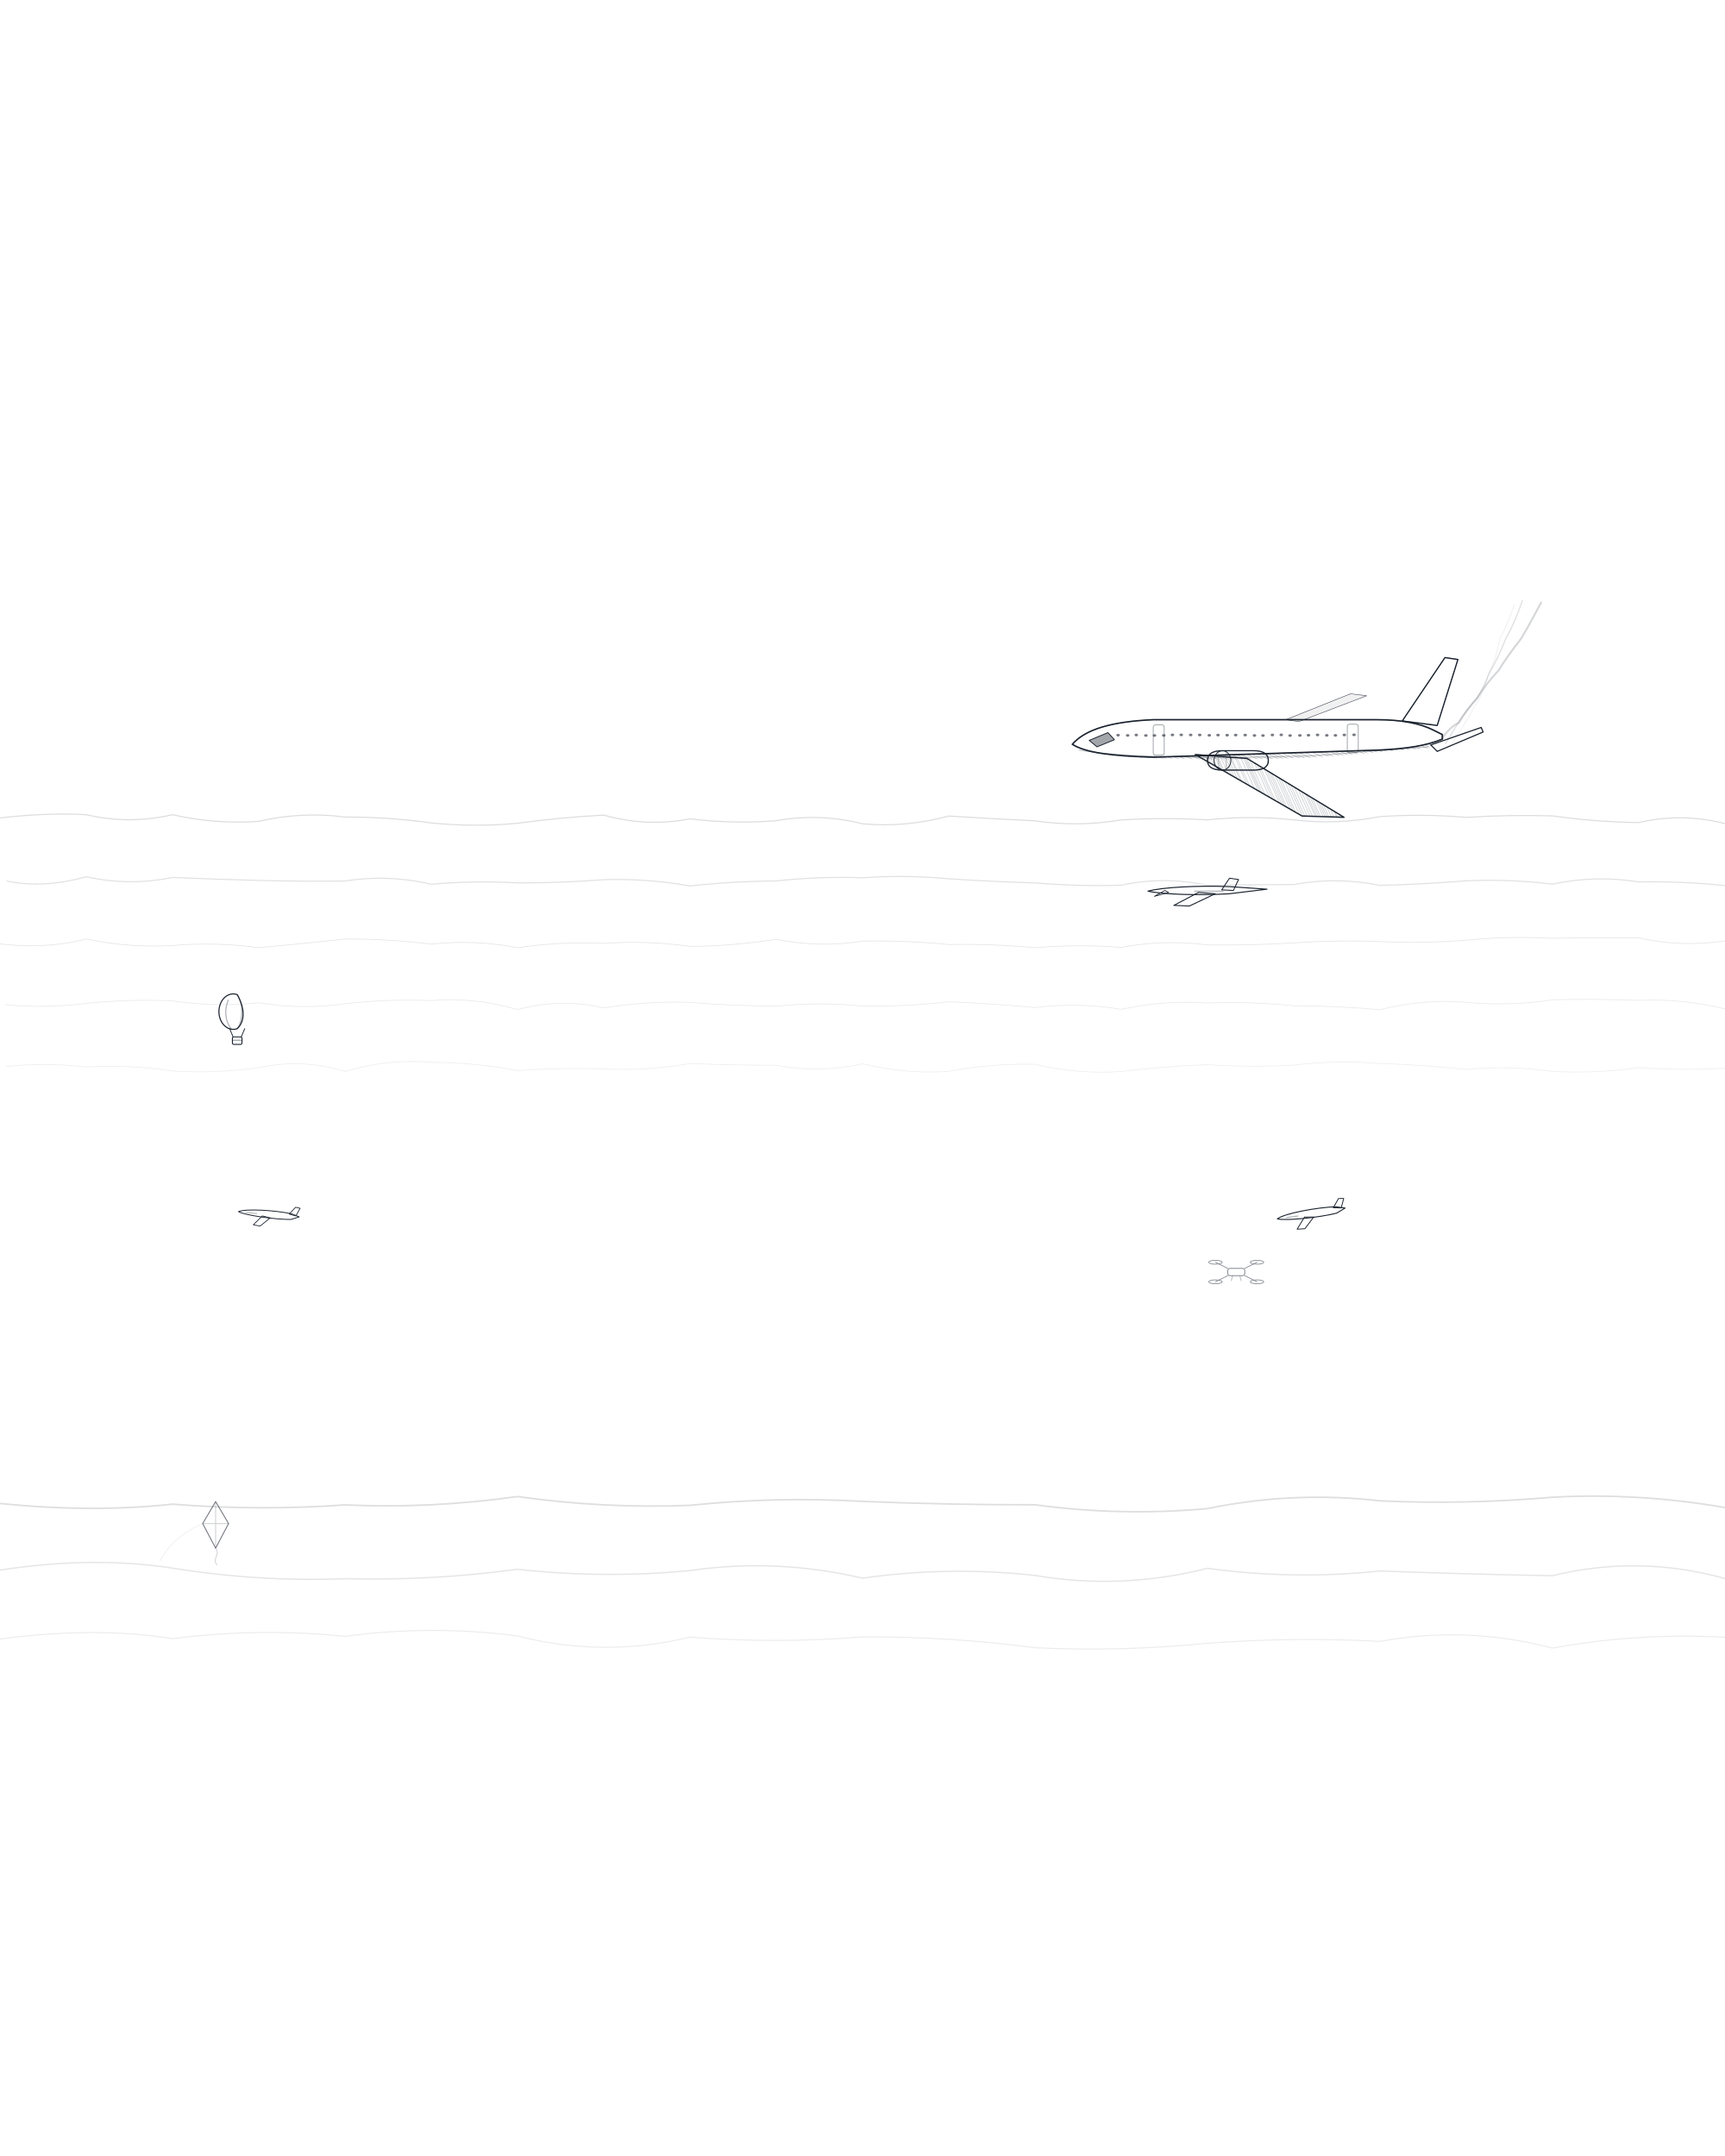
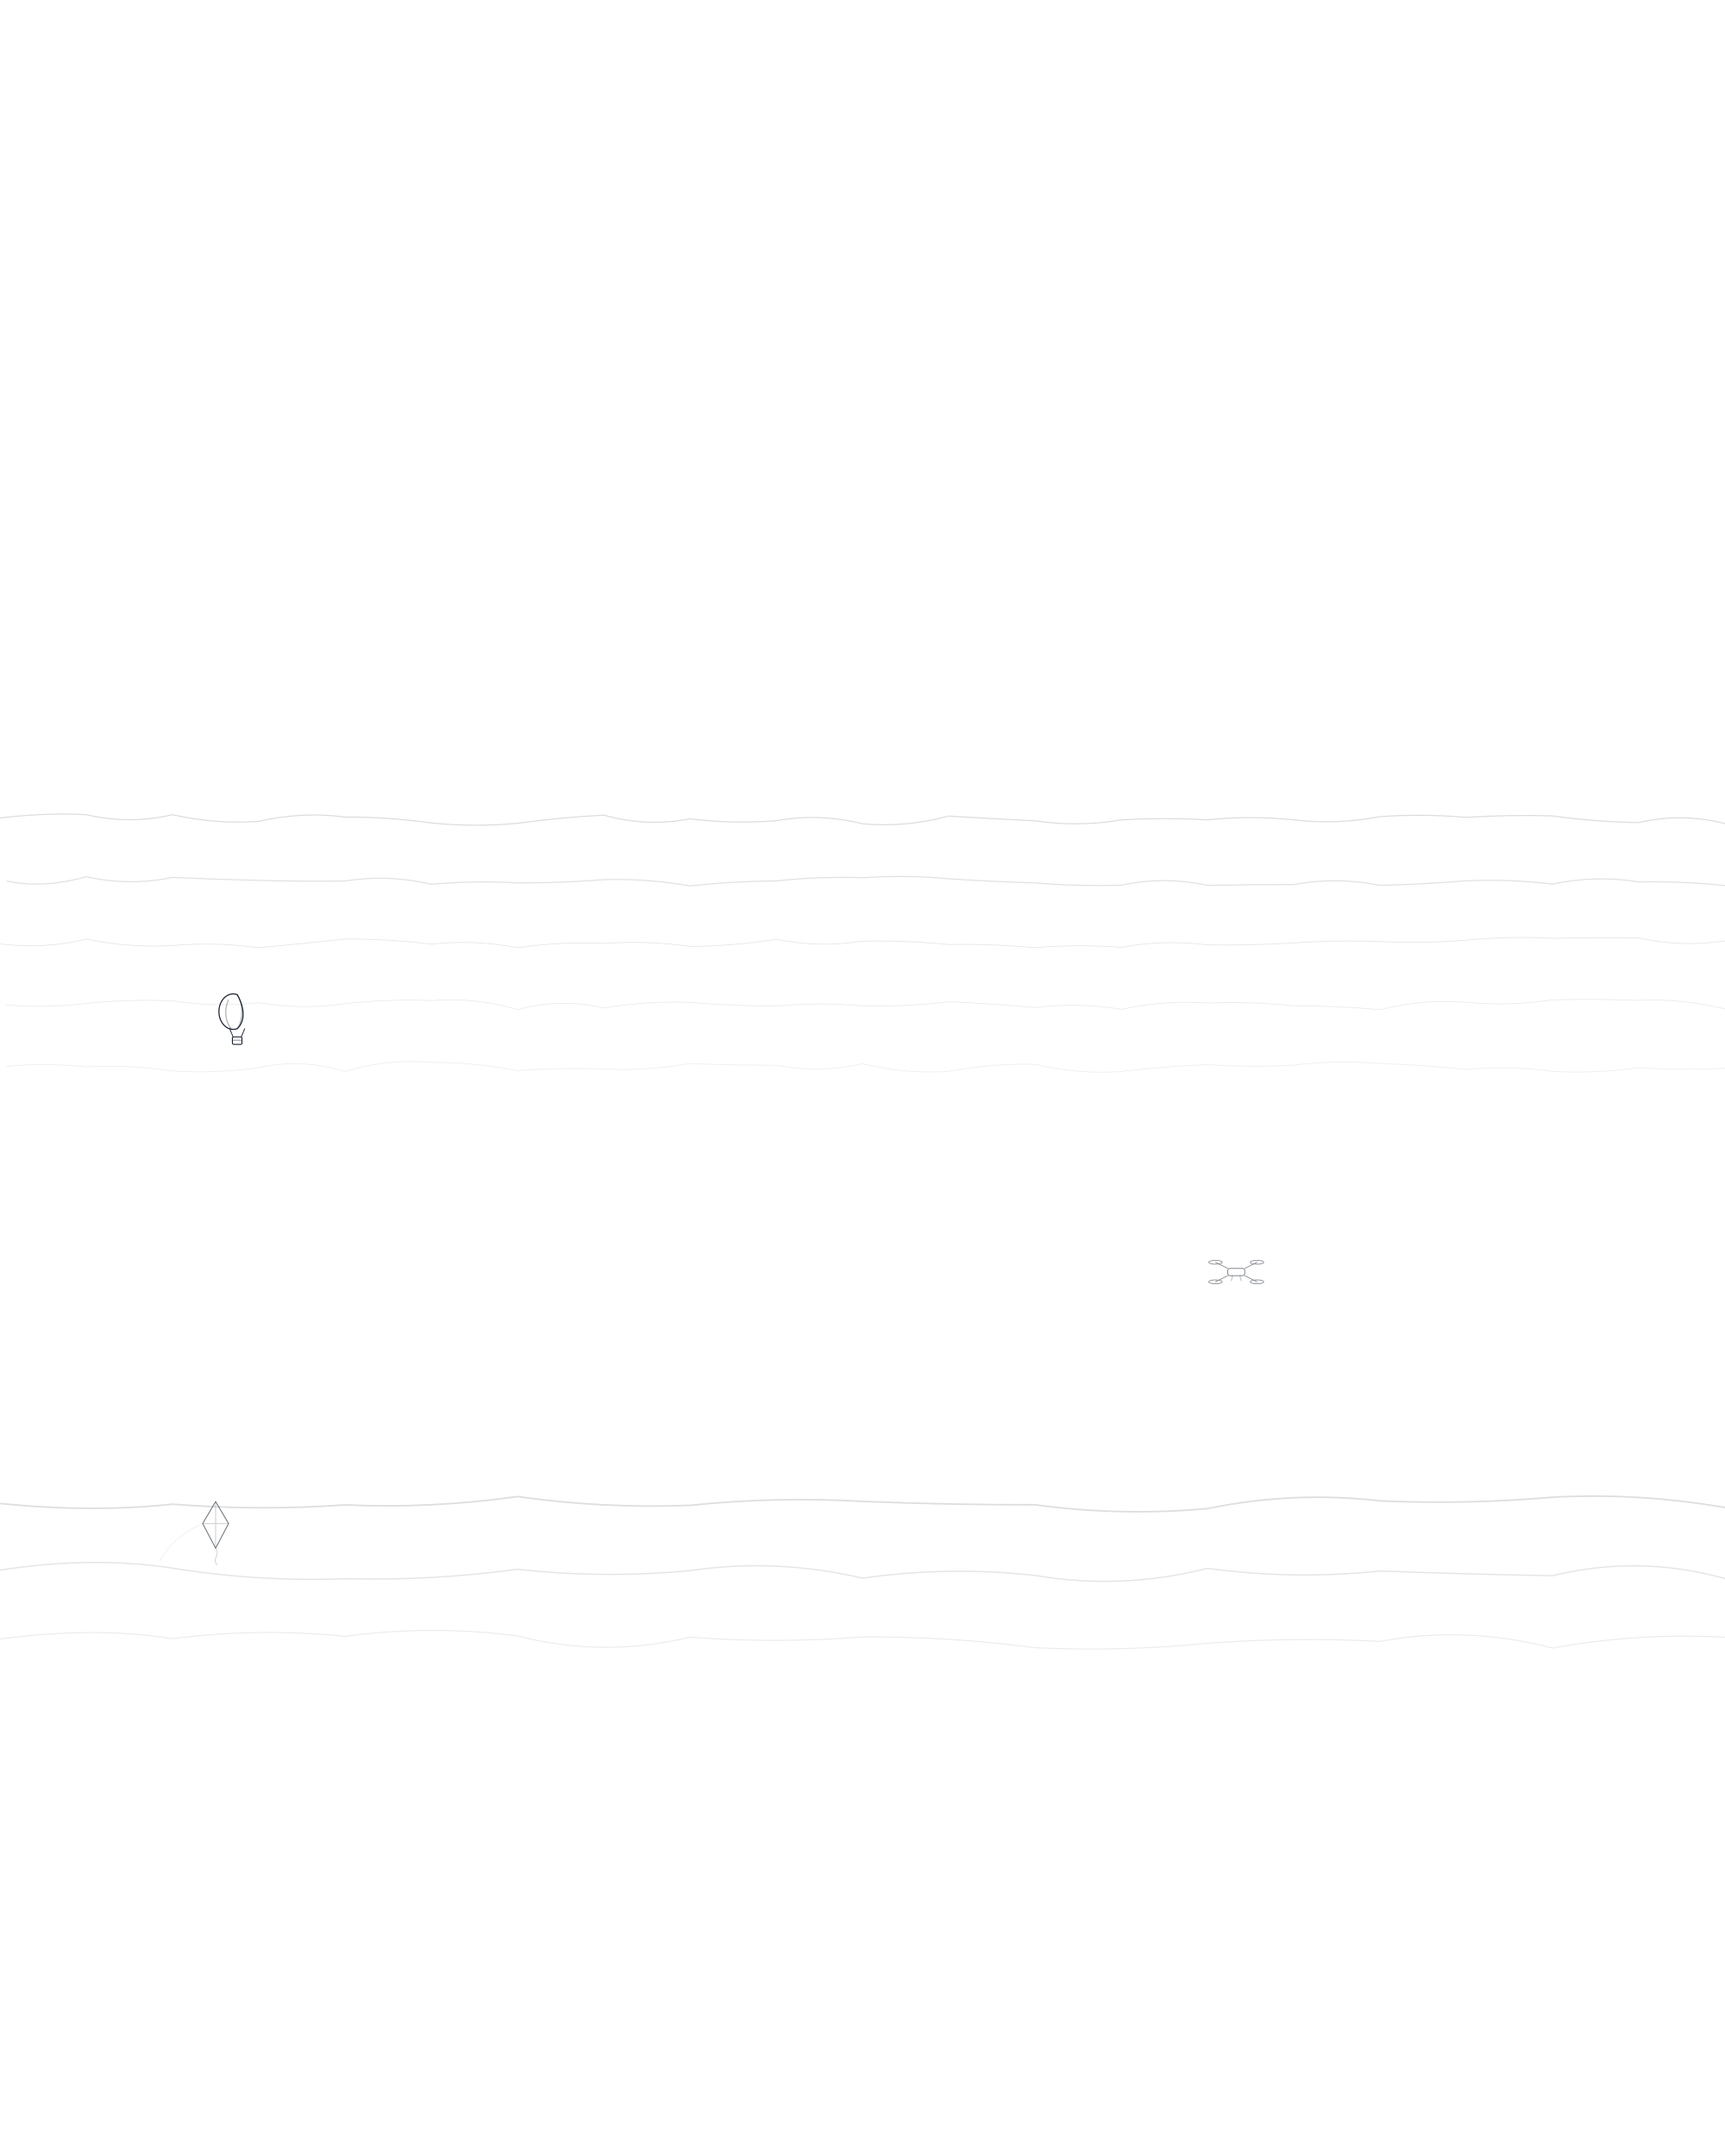
<svg xmlns="http://www.w3.org/2000/svg" width="2400" height="3000" viewBox="0 0 2400 3000" preserveAspectRatio="xMidYMid slice" fill="none">
+   <style>
+ .balloon, .kite, .drone { transform-box: fill-box; transform-origin: center; }
+ .balloon { animation: balloonBob 18s ease-in-out infinite; }
+ .balloon--2 { animation-duration: 23s; animation-delay: -7s; }
+ .kite { animation: kiteSway 9s ease-in-out infinite; }
+ .kite--2 { animation-duration: 12s; animation-delay: -3.5s; }
+ .drone { animation: droneHover 7s ease-in-out infinite; }
+ @keyframes balloonBob {
+   0%, 100% { transform: translate(0px, 0px) rotate(-0.8deg); }
+   50% { transform: translate(7px, -11px) rotate(0.9deg); }
+ }
+ @keyframes kiteSway {
+   0%, 100% { transform: rotate(-3deg) translate(0px, 0px); }
+   50% { transform: rotate(3deg) translate(5px, 4px); }
+ }
+ @keyframes droneHover {
+   0%, 100% { transform: translate(0px, 0px); }
+   50% { transform: translate(5px, -8px); }
+ }
+ </style>
  <g stroke="#1a222e" stroke-width="1.6" stroke-linecap="round" stroke-linejoin="round">
    <g fill="none">
      <path d="M-15.1 1140Q60 1130.169 120 1133.637Q180 1147.569 240 1133.623Q300 1147.22 360 1142.882Q420 1128.979 480 1136.891Q540 1136.705 600 1145.071Q660 1151.202 720 1145.551Q780 1137.395 840 1134.188Q900 1151.129 960 1139.377Q1020 1146.789 1080 1141.962Q1140 1131.237 1200 1146.28Q1260 1151.746 1320 1135.485Q1380 1139.284 1440 1142.124Q1500 1151.078 1560 1140.878Q1620 1137.398 1680 1140.82Q1740 1134.486 1800 1140.823Q1860 1147.943 1920 1136.269Q1980 1132.2 2040 1137.337Q2100 1133.532 2160 1135.287Q2220 1143.705 2280 1144.598Q2340 1130.566 2400 1146.059" opacity="0.160" stroke-width="1.5" />
      <path d="M9.8 1226Q60 1236.62 120 1219.971Q180 1233.299 240 1220.915Q300 1223.645 360 1225.052Q420 1226.675 480 1225.922Q540 1216.406 600 1230.396Q660 1225.142 720 1228.519Q780 1228.731 840 1224.044Q900 1222.136 960 1232.759Q1020 1226.257 1080 1225.799Q1140 1219.272 1200 1221.362Q1260 1217.22 1320 1222.797Q1380 1226.776 1440 1228.531Q1500 1233.49 1560 1231.746Q1620 1218.844 1680 1231.99Q1740 1230.722 1800 1230.809Q1860 1219.801 1920 1231.95Q1980 1230.503 2040 1225.592Q2100 1222.952 2160 1230.233Q2220 1217.361 2280 1227.211Q2340 1225.973 2400 1232.272" opacity="0.140" stroke-width="1.5" />
      <path d="M-11.2 1312Q60 1322.103 120 1306.6Q180 1319.195 240 1315.653Q300 1310.475 360 1318.692Q420 1313.259 480 1306.639Q540 1306.301 600 1313.762Q660 1307.092 720 1318.729Q780 1309.953 840 1312.733Q900 1308.33 960 1316.924Q1020 1316.446 1080 1306.961Q1140 1319.202 1200 1309.523Q1260 1308.357 1320 1314.287Q1380 1313.095 1440 1318.707Q1500 1313.632 1560 1318.251Q1620 1306.95 1680 1314.887Q1740 1315.669 1800 1312.031Q1860 1307.878 1920 1310.148Q1980 1313.052 2040 1308.224Q2100 1302.353 2160 1305.635Q2220 1304.303 2280 1305.056Q2340 1318.369 2400 1309.232" opacity="0.120" stroke-width="1" />
      <path d="M7.6 1398Q60 1403.33 120 1396.214Q180 1390.057 240 1392.692Q300 1401.711 360 1395.254Q420 1405.352 480 1396.612Q540 1389.87 600 1392.267Q660 1387.15 720 1404.783Q780 1388.628 840 1402.423Q900 1392.636 960 1394.82Q1020 1399.708 1080 1399.969Q1140 1394.051 1200 1399.734Q1260 1401.014 1320 1393.947Q1380 1396.324 1440 1402.007Q1500 1394.329 1560 1404.503Q1620 1391.317 1680 1395.691Q1740 1393.326 1800 1399.499Q1860 1399.561 1920 1404.973Q1980 1389.753 2040 1394.668Q2100 1400.365 2160 1391.208Q2220 1389.675 2280 1392.006Q2340 1389.158 2400 1403.861" opacity="0.100" stroke-width="1" />
      <path d="M9.1 1484Q60 1478.223 120 1484.558Q180 1481.153 240 1490.23Q300 1494.002 360 1485.645Q420 1472.322 480 1490.953Q540 1472.918 600 1478.271Q660 1478.175 720 1489.736Q780 1485.458 840 1487.435Q900 1490.419 960 1479.835Q1020 1482.308 1080 1482.21Q1140 1493.973 1200 1480.125Q1260 1494.886 1320 1490.749Q1380 1479.497 1440 1480.919Q1500 1495.214 1560 1490.947Q1620 1483.698 1680 1481.411Q1740 1485.492 1800 1482.058Q1860 1474.778 1920 1479.817Q1980 1481.769 2040 1488.138Q2100 1482.405 2160 1490.829Q2220 1494.066 2280 1485.653Q2340 1489.594 2400 1486.46" opacity="0.080" stroke-width="1" />
    </g>
-     <g transform="translate(1680 1240) scale(0.9)">
-       <path d="M-92 0C-70 -6 -14 -9 34 -7L92 -3 34 4C-14 7 -70 5 -92 0Z" stroke-width="1.6" />
-       <path d="M-14 2L-52 22L-28 23L12 4Z" stroke-width="1.5" />
-       <path d="M22 -2L34 -20L48 -18L40 -1Z" stroke-width="1.4" />
-       <path d="M-60 2L-82 8L-66 -1Z" stroke-width="1.2" />
-       <path d="M-20 0h44" opacity=".35" />
-     </g>
-     <g transform="matrix(0.45 0 0 0.45 1150 240)">
-       <g fill="none">
-         <path d="M1900 1756Q1924.0 1716.0 1955.3 1701.2Q1979.3 1661.2 2013.9 1622.3Q2037.9 1582.3 2078.0 1539.4Q2102.0 1499.4 2147.0 1441.9Q2171.0 1401.9 2209.5 1329.7" opacity="0.18" stroke-width="6" stroke-linecap="round" />
-         <path d="M1914 1766Q1938.0 1726.0 1952.2 1702.6Q1976.2 1662.6 2009.6 1627.8Q2033.6 1587.8 2052.0 1542.3Q2076.0 1502.3 2101.6 1437.7Q2125.6 1397.7 2151.3 1324.3" opacity="0.135" stroke-width="4" stroke-linecap="round" />
-         <path d="M1928 1776Q1952.0 1736.0 1965.8 1716.1Q1989.8 1676.1 2011.6 1638.2Q2035.6 1598.2 2044.5 1553.4Q2068.5 1513.4 2081.2 1441.2Q2105.2 1401.2 2126.3 1336.3" opacity="0.09" stroke-width="2" stroke-linecap="round" />
-       </g>
-       <g>
-         <clipPath id="k12">
-           <path d="M1140 1800L1470 1990L1600 1994L1300 1812Z" />
-         </clipPath>
-         <g clip-path="url(#k12)">
-           <path d="M131.1 -341.9L342.6 133.2M125.7 -340.3L337.2 134.8M117.6 -337.4L329.1 137.7M110.8 -334.7L322.3 140.4M103.5 -330.1L315.0 144.9M100.2 -329.1L311.7 145.9M93.4 -326.5L304.9 148.5M91.6 -324.4L303.1 150.6M83.1 -322.9L294.6 152.2M77.9 -318.8L289.4 156.2M72.4 -316.2L283.9 158.9M68.9 -316.5L280.4 158.5M62.2 -310.9L273.7 164.1M56.7 -309.9L268.2 165.2M52.5 -306.5L264.0 168.5M46.1 -306.7L257.6 168.3M41.5 -302.7L253.0 172.3M37.4 -302.7L248.9 172.4M32.8 -298.5L244.3 176.5M25.4 -297.1L237.0 177.9M23.6 -295.8L235.1 179.2M17.4 -291.5L228.9 183.6M10.2 -290.4L221.7 184.7M3.6 -286.9L215.1 188.1M-1.1 -284.9L210.4 190.2M-5.5 -282.7L206.1 192.3M-10.5 -281.2L201.0 193.8M-17.5 -277.3L194.0 197.7M-21.2 -273.9L190.3 201.2M-27.0 -273.5L184.5 201.6M-30.3 -270.7L181.2 204.4M-37.0 -267.2L174.5 207.8M-43.7 -266.0L167.8 209.1M-50.9 -262.4L160.6 212.6M-57.0 -258.4L154.5 216.7M-63.0 -257.4L148.5 217.6M-68.9 -254.2L142.6 220.8M-76.5 -251.3L135.0 223.8M-81.4 -249.5L130.1 225.6M-86.4 -246.8L125.1 228.2M-92.8 -242.2L118.7 232.9M-97.3 -240.6L114.2 234.4M-102.8 -239.3L108.7 235.7M-107.0 -236.3L104.5 238.8M-115.5 -232.7L96.0 242.3M-119.9 -230.3L91.6 244.8M-126.0 -228.7L85.5 246.3M-135.4 -225.0L76.1 250.0M-140.5 -221.7L71.0 253.3M-144.4 -220.4L67.1 254.7M-148.0 -218.2L63.5 256.8M-155.2 -215.6L56.3 259.5M-164.9 -210.9L46.7 264.2M-169.7 -209.2L41.8 265.8M-179.3 -204.8L32.2 270.3M-182.8 -204.2L28.7 270.8M-188.3 -200.4L23.2 274.7M-194.1 -197.8L17.4 277.2M-200.3 -196.6L11.2 278.5M-205.5 -192.0L6.0 283.0M-213.0 -188.7L-1.5 286.3M-216.7 -188.8L-5.2 286.2M-220.5 -187.1L-9.0 288.0M-228.1 -182.9L-16.6 292.2M-232.2 -180.8L-20.7 294.2M-238.1 -177.1L-26.6 297.9M-244.1 -176.0L-32.6 299.0M-249.2 -172.9L-37.7 302.1M-253.1 -171.8L-41.6 303.2M-260.4 -169.2L-48.9 305.8M-265.0 -167.4L-53.5 307.7M-269.6 -165.5L-58.1 309.6M-275.7 -161.9L-64.2 313.2M-279.5 -160.0L-68.0 315.0M-285.0 -156.8L-73.5 318.2M-291.0 -155.1L-79.5 320.0M-297.3 -152.9L-85.8 322.1M-300.8 -150.4L-89.3 324.6M-308.8 -148.0L-97.3 327.0M-312.7 -146.5L-101.2 328.6M-318.7 -142.5L-107.2 332.5M-323.1 -139.3L-111.6 335.7M-330.5 -137.5L-119.0 337.5M-336.9 -135.2L-125.4 339.8" transform="translate(1380.0 1900.0)" opacity="0.22" stroke-width="2.2" />
-         </g>
-         <path d="M1420 1692L1620 1612L1670 1618L1460 1698Z" fill="#1a222e" fill-opacity=".08" stroke="#1a222e" stroke-width="1.6" opacity=".8" />
-         <path d="M1140 1800L1470 1990L1600 1994L1300 1812Z" stroke-width="3.74" />
-         <path d="M1140 1800L1470 1990L1600 1994L1300 1812Z" transform="translate(-0.8 -1.3)" stroke-width="2.6" opacity="0.35" />
-         <path d="M1868 1770L2024 1716L2030 1730L1888 1790Z" stroke-width="3.3" />
-         <path d="M1868 1770L2024 1716L2030 1730L1888 1790Z" transform="translate(-0.2 0.5)" stroke-width="2.3" opacity="0.35" />
-         <path d="M1780 1696L1912 1500L1952 1506L1888 1710Z" stroke-width="3.74" />
-         <path d="M1780 1696L1912 1500L1952 1506L1888 1710Z" transform="translate(-0.1 -0.7)" stroke-width="2.6" opacity="0.35" />
-         <clipPath id="k11">
-           <path d="M780 1792C900 1814 1200 1820 1500 1810L1860 1780L1904 1752C1856 1772 1794 1782 1706 1786L1010 1808C880 1804 800 1796 780 1792Z" />
-         </clipPath>
-         <g clip-path="url(#k11)">
-           <path d="M-314.9 -817.7L817.9 -313.3M-316.2 -812.8L816.6 -308.4M-319.5 -805.9L813.3 -301.5M-324.1 -799.1L808.7 -294.8M-326.8 -791.1L806.0 -286.7M-328.5 -784.9L804.3 -280.5M-332.0 -777.4L800.8 -273.1M-334.5 -771.2L798.2 -266.8M-339.7 -764.1L793.1 -259.8M-342.2 -755.4L790.6 -251.1M-346.3 -748.4L786.5 -244.1M-348.1 -744.1L784.7 -239.7M-350.5 -735.3L782.3 -230.9M-355.1 -725.6L777.7 -221.3M-357.1 -720.0L775.7 -215.6M-362.7 -712.7L770.1 -208.3M-365.1 -705.6L767.7 -201.3M-368.4 -694.9L764.4 -190.5M-371.3 -690.6L761.5 -186.2M-372.4 -684.8L760.4 -180.5M-376.8 -675.9L756.0 -171.5M-378.2 -672.7L754.6 -168.4M-382.0 -664.9L750.8 -160.5M-386.3 -658.2L746.4 -153.8M-386.8 -652.5L746.0 -148.2M-391.1 -646.7L741.7 -142.4M-394.2 -639.9L738.6 -135.6M-397.1 -634.8L735.7 -130.4M-399.3 -626.9L733.5 -122.6M-403.2 -619.5L729.6 -115.1M-407.4 -610.1L725.4 -105.8M-411.5 -601.9L721.3 -97.6M-414.3 -592.9L718.5 -88.5M-415.6 -588.6L717.2 -84.3M-418.9 -583.0L713.9 -78.7M-424.0 -574.7L708.8 -70.3M-426.0 -565.7L706.8 -61.3M-429.7 -558.2L703.1 -53.8M-434.3 -549.7L698.5 -45.3M-436.6 -544.0L696.2 -39.6M-440.6 -535.6L692.2 -31.2M-443.8 -528.1L689.0 -23.7M-446.0 -521.7L686.8 -17.4M-451.2 -514.1L681.5 -9.7M-453.5 -507.0L679.3 -2.7M-456.0 -501.3L676.8 3.0M-459.7 -492.6L673.1 11.7M-459.8 -487.4L673.0 17.0M-464.0 -481.7L668.8 22.7M-469.5 -471.8L663.3 32.5M-472.1 -464.0L660.7 40.4M-473.5 -457.4L659.3 46.9M-477.5 -452.2L655.3 52.1M-480.4 -442.3L652.4 62.0M-483.9 -436.5L648.9 67.9M-488.3 -427.8L644.5 76.5M-493.0 -420.8L639.8 83.5M-494.8 -413.3L638.0 91.1M-498.6 -405.4L634.2 98.9M-501.4 -397.4L631.4 107.0M-505.1 -391.5L627.7 112.9M-506.4 -384.2L626.4 120.1M-509.1 -378.0L623.7 126.3M-513.9 -371.5L618.9 132.8M-514.8 -365.6L618.0 138.7M-518.5 -356.9L614.3 147.4M-521.5 -349.7L611.3 154.6M-525.3 -343.9L607.5 160.4M-528.7 -337.9L604.1 166.5M-530.4 -332.4L602.4 172.0M-535.3 -324.2L597.5 180.2M-537.0 -318.4L595.8 186.0M-541.4 -309.9L591.4 194.4M-545.3 -301.6L587.5 202.8M-547.7 -293.3L585.1 211.0M-549.9 -285.6L582.9 218.7M-552.9 -280.4L579.9 224.0M-556.0 -272.4L576.8 232.0M-561.1 -266.0L571.7 238.4M-564.2 -260.4L568.6 244.0M-565.3 -254.3L567.5 250.1M-568.6 -247.3L564.2 257.0M-570.6 -241.7L562.2 262.6M-573.4 -235.5L559.4 268.9M-577.2 -230.0L555.6 274.4M-578.8 -221.3L554.0 283.1M-581.6 -216.2L551.2 288.1M-585.3 -211.5L547.5 292.8M-587.4 -203.5L545.4 300.8M-590.0 -200.3L542.8 304.1M-590.9 -193.7L541.9 310.7M-594.6 -189.4L538.2 314.9M-597.2 -182.9L535.5 321.4M-600.3 -176.9L532.5 327.4M-600.6 -173.7L532.2 330.7M-604.8 -165.4L528.0 339.0M-606.6 -161.6L526.2 342.7M-610.2 -154.3L522.6 350.1M-614.5 -146.2L518.3 358.2M-617.5 -139.6L515.3 364.7M-618.9 -131.9L513.9 372.5M-622.7 -125.8L510.1 378.5M-623.9 -121.6L508.9 382.8M-627.7 -114.9L505.1 389.5M-630.5 -107.4L502.3 397.0M-634.8 -99.8L498.0 404.5M-635.9 -92.8L496.9 411.5M-638.4 -87.4L494.4 417.0M-641.1 -81.3L491.7 423.1M-646.4 -71.7L486.4 432.6M-650.5 -65.1L482.3 439.3M-651.4 -58.3L481.4 446.0M-653.5 -54.7L479.3 449.7M-658.1 -46.3L474.7 458.0M-660.4 -37.5L472.4 466.9M-663.2 -32.1L469.6 472.3M-666.6 -25.5L466.2 478.9M-669.6 -17.3L463.2 487.0M-674.0 -13.6L458.8 490.7M-676.5 -4.6L456.3 499.7M-678.1 0.0L454.7 504.4M-682.5 8.1L450.3 512.5M-686.2 16.2L446.6 520.6M-687.9 20.1L444.9 524.4M-691.8 25.8L441.0 530.2M-694.1 35.1L438.7 539.4M-696.3 39.5L436.5 543.9M-700.5 47.2L432.2 551.6M-704.2 53.7L428.6 558.0M-706.6 63.2L426.2 567.6M-709.3 70.3L423.5 574.7M-714.1 76.8L418.7 581.2M-714.6 80.3L418.2 584.7M-717.1 89.1L415.7 593.5M-720.4 95.4L412.4 599.7M-725.1 100.0L407.7 604.4M-726.8 107.9L406.0 612.3M-728.4 114.6L404.4 619.0M-731.3 118.6L401.5 623.0M-732.8 125.1L400.0 629.4M-738.5 132.7L394.3 637.0M-740.0 138.1L392.8 642.4M-743.0 144.3L389.8 648.7M-745.4 149.3L387.4 653.7M-749.7 159.7L383.1 664.1M-752.0 164.8L380.8 669.2M-754.7 173.6L378.1 678.0M-758.5 182.5L374.3 686.8M-763.7 188.5L369.1 692.8M-764.3 194.4L368.5 698.7M-766.7 199.5L366.1 703.9M-768.8 205.9L363.9 710.3M-773.9 213.6L358.9 718.0M-776.4 219.1L356.4 723.4M-779.4 224.5L353.4 728.8M-780.5 228.5L352.3 732.8M-784.9 238.8L347.9 743.2M-789.2 245.7L343.6 750.0M-792.0 252.8L340.8 757.2M-792.8 259.5L340.0 763.9M-797.5 267.3L335.3 771.6M-800.8 274.1L332.0 778.4M-802.7 280.4L330.1 784.7M-806.8 285.9L326.0 790.2M-809.2 294.8L323.5 799.1M-813.1 301.3L319.7 805.6M-814.8 309.2L318.0 813.5" transform="translate(1340.0 1790.0)" opacity="0.3" stroke-width="2.2" />
-         </g>
-         <path d="M760 1768C800 1722 880 1698 1010 1692L1700 1692C1780 1692 1836 1704 1876 1724L1904 1738L1904 1752C1856 1772 1794 1782 1706 1786L1010 1808C880 1804 800 1794 760 1768Z" stroke-width="4.4" />
-         <path d="M760 1768C800 1722 880 1698 1010 1692L1700 1692C1780 1692 1836 1704 1876 1724L1904 1738L1904 1752C1856 1772 1794 1782 1706 1786L1010 1808C880 1804 800 1794 760 1768Z" transform="translate(-1.3 0.5)" stroke-width="3.1" opacity="0.35" />
-         <path d="M780 1786C900 1808 1200 1814 1500 1804L1860 1776" opacity=".3" stroke-width="2.64" />
-         <path d="M1178 1818q0-30 46-30h96q46 0 46 30t-46 30h-96q-46 0-46-30Z" stroke-width="3.52" />
-         <path d="M1178 1818q0-30 46-30h96q46 0 46 30t-46 30h-96q-46 0-46-30Z" transform="translate(-1.1 -0.5)" stroke-width="2.5" opacity="0.35" />
-         <ellipse cx="1224" cy="1818" rx="26" ry="30" stroke-width="2.64" fill="none" />
-         <path d="M1236 1790l0 56M1212 1790l0 56" opacity=".3" stroke-width="2.2" />
-         <g fill="#1a222e" stroke="none" opacity=".6">
-           <ellipse cx="901.3" cy="1739.9" rx="5.5" ry="4.2" />
-           <ellipse cx="931.0" cy="1740.7" rx="5.5" ry="4.2" />
-           <ellipse cx="957.6" cy="1739.4" rx="5.5" ry="4.2" />
-           <ellipse cx="987.2" cy="1740.9" rx="5.5" ry="4.2" />
-           <ellipse cx="1014.0" cy="1740.9" rx="5.5" ry="4.2" />
-           <ellipse cx="1042.5" cy="1740.7" rx="5.5" ry="4.2" />
-           <ellipse cx="1069.4" cy="1739.1" rx="5.5" ry="4.2" />
-           <ellipse cx="1096.6" cy="1739.0" rx="5.5" ry="4.2" />
-           <ellipse cx="1125.8" cy="1739.2" rx="5.5" ry="4.2" />
-           <ellipse cx="1153.7" cy="1739.3" rx="5.5" ry="4.2" />
-           <ellipse cx="1183.3" cy="1740.3" rx="5.5" ry="4.2" />
-           <ellipse cx="1210.3" cy="1739.6" rx="5.5" ry="4.2" />
-           <ellipse cx="1238.6" cy="1739.9" rx="5.5" ry="4.2" />
-           <ellipse cx="1264.9" cy="1739.6" rx="5.5" ry="4.2" />
-           <ellipse cx="1294.3" cy="1739.6" rx="5.5" ry="4.2" />
-           <ellipse cx="1323.0" cy="1740.9" rx="5.5" ry="4.2" />
-           <ellipse cx="1349.3" cy="1741.1" rx="5.5" ry="4.2" />
-           <ellipse cx="1378.4" cy="1739.3" rx="5.5" ry="4.2" />
-           <ellipse cx="1405.8" cy="1738.9" rx="5.5" ry="4.2" />
-           <ellipse cx="1433.1" cy="1741.0" rx="5.5" ry="4.2" />
-           <ellipse cx="1463.4" cy="1740.7" rx="5.5" ry="4.2" />
-           <ellipse cx="1490.0" cy="1740.1" rx="5.5" ry="4.2" />
-           <ellipse cx="1518.0" cy="1739.1" rx="5.5" ry="4.2" />
-           <ellipse cx="1546.7" cy="1740.5" rx="5.5" ry="4.2" />
-           <ellipse cx="1573.3" cy="1740.5" rx="5.5" ry="4.2" />
-           <ellipse cx="1600.8" cy="1739.2" rx="5.5" ry="4.2" />
-           <ellipse cx="1630.8" cy="1738.8" rx="5.5" ry="4.2" />
-         </g>
-         <path d="M812 1756l58-24 20 22-54 22z" fill="#1a222e" fill-opacity=".4" stroke-width="2.64" />
-         <path d="M1010 1716q0-8 8-8h18q8 0 8 8v78q0 8-8 8h-18q-8 0-8-8Z" fill="none" stroke-width="2.42" opacity=".45" />
-         <path d="M1610 1714q0-8 8-8h18q8 0 8 8v72q0 8-8 8h-18q-8 0-8-8Z" fill="none" stroke-width="2.42" opacity=".45" />
+     <g class="balloon">
+       <g transform="translate(330 1420) scale(0.95)">
+         <path d="M0 -38a21 26 0 1 0 0 50c10-9 13-27 0-50Z" stroke-width="1.6" />
+         <path d="M0 -38c9 13 9 38 0 50M-13 -30c-6 14-5 30 4 42" opacity=".35" />
+         <path d="M-11 12l5 12M11 12l-5 12" stroke-width="1.2" />
+         <rect x="-7" y="24" width="14" height="11" rx="2" stroke-width="1.4" />
+         <path d="M-7 29h14" opacity=".4" />
      </g>
    </g>
-     <g transform="translate(330 1420) scale(0.95)">
-       <path d="M0 -38a21 26 0 1 0 0 50c10-9 13-27 0-50Z" stroke-width="1.6" />
-       <path d="M0 -38c9 13 9 38 0 50M-13 -30c-6 14-5 30 4 42" opacity=".35" />
-       <path d="M-11 12l5 12M11 12l-5 12" stroke-width="1.2" />
-       <rect x="-7" y="24" width="14" height="11" rx="2" stroke-width="1.4" />
-       <path d="M-7 29h14" opacity=".4" />
-     </g>
-     <g transform="translate(1820 1690) scale(0.9) rotate(-8)">
-       <path d="M-48 0C-36 -7 16 -9 44 -6L58 -2 44 4C16 7 -36 5 -48 0Z" stroke-width="1.5" />
-       <path d="M-6 3L-20 20L-8 21L8 5Z" stroke-width="1.3" />
-       <path d="M40 -5L50 -18L58 -17L52 -3Z" stroke-width="1.3" />
-       <path d="M-34 0h18" opacity=".35" />
-     </g>
-     <g transform="translate(370 1690) scale(0.8) rotate(6)">
-       <path d="M-48 0C-36 -7 16 -9 44 -6L58 -2 44 4C16 7 -36 5 -48 0Z" stroke-width="1.5" />
-       <path d="M-6 3L-20 20L-8 21L8 5Z" stroke-width="1.3" />
-       <path d="M40 -5L50 -18L58 -17L52 -3Z" stroke-width="1.3" />
-       <path d="M-34 0h18" opacity=".35" />
-     </g>
    <g opacity="0.55">
-       <g transform="translate(1720 1770) scale(0.85)">
-         <rect x="-14" y="-6" width="28" height="12" rx="4" stroke-width="1.4" />
-         <path d="M-14 -6L-34 -16M14 -6L34 -16M-14 6L-34 16M14 6L34 16" stroke-width="1.2" />
-         <ellipse cx="-34" cy="-16" rx="11" ry="3.2" stroke-width="1.2" />
-         <ellipse cx="34" cy="-16" rx="11" ry="3.2" stroke-width="1.2" />
-         <ellipse cx="-34" cy="16" rx="11" ry="3.2" stroke-width="1.2" />
-         <ellipse cx="34" cy="16" rx="11" ry="3.2" stroke-width="1.2" />
-         <path d="M-6 6l-2 8M6 6l2 8" opacity=".5" />
+       <g class="drone">
+         <g transform="translate(1720 1770) scale(0.85)">
+           <rect x="-14" y="-6" width="28" height="12" rx="4" stroke-width="1.4" />
+           <path d="M-14 -6L-34 -16M14 -6L34 -16M-14 6L-34 16M14 6L34 16" stroke-width="1.2" />
+           <ellipse cx="-34" cy="-16" rx="11" ry="3.2" stroke-width="1.2" />
+           <ellipse cx="34" cy="-16" rx="11" ry="3.2" stroke-width="1.2" />
+           <ellipse cx="-34" cy="16" rx="11" ry="3.2" stroke-width="1.2" />
+           <ellipse cx="34" cy="16" rx="11" ry="3.2" stroke-width="1.2" />
+           <path d="M-6 6l-2 8M6 6l2 8" opacity=".5" />
+         </g>
      </g>
    </g>
    <g opacity="0.6">
-       <g transform="translate(300 2120) scale(0.9)">
-         <path d="M0 -34L20 0 0 38-20 0Z" stroke-width="1.5" />
-         <path d="M0 -34V38M-20 0H20" opacity=".32" />
-         <path d="M0 38c8 10 -6 16 2 26" stroke-width="1" opacity=".45" />
-         <path d="M-20 0C-52 14 -74 34 -86 58" opacity=".16" stroke-width=".9" />
+       <g class="kite">
+         <g transform="translate(300 2120) scale(0.9)">
+           <path d="M0 -34L20 0 0 38-20 0Z" stroke-width="1.5" />
+           <path d="M0 -34V38M-20 0H20" opacity=".32" />
+           <path d="M0 38c8 10 -6 16 2 26" stroke-width="1" opacity=".45" />
+           <path d="M-20 0C-52 14 -74 34 -86 58" opacity=".16" stroke-width=".9" />
+         </g>
      </g>
    </g>
    <g fill="none">
      <path d="M-18.5 2090Q120 2105.963 240 2093.006Q360 2102.492 480 2094.016Q600 2099.454 720 2082.396Q840 2099.398 960 2094.623Q1080 2082.201 1200 2089.119Q1320 2094.003 1440 2093.866Q1560 2110.071 1680 2099.157Q1800 2074.434 1920 2088.391Q2040 2093.812 2160 2083.33Q2280 2076.869 2400 2097.701" opacity="0.15" stroke-width="2.2" />
      <path d="M-19.5 2188Q120 2163.541 240 2181.981Q360 2201.334 480 2196.715Q600 2199.84 720 2183.59Q840 2196.887 960 2185.41Q1080 2167.939 1200 2195.946Q1320 2178.94 1440 2192.148Q1560 2212.609 1680 2182.269Q1800 2198.67 1920 2185.969Q2040 2190.48 2160 2192.517Q2280 2163.188 2400 2196.49" opacity="0.12" stroke-width="1.8" />
      <path d="M-36.7 2286Q120 2260.567 240 2280.172Q360 2264.704 480 2276.907Q600 2260.704 720 2276.343Q840 2307.164 960 2278.018Q1080 2287.296 1200 2277.742Q1320 2276.905 1440 2292.728Q1560 2298.471 1680 2286.558Q1800 2277.61 1920 2283.942Q2040 2261.742 2160 2293.275Q2280 2271.48 2400 2278.228" opacity="0.09" stroke-width="1.4" />
    </g>
  </g>
</svg>
